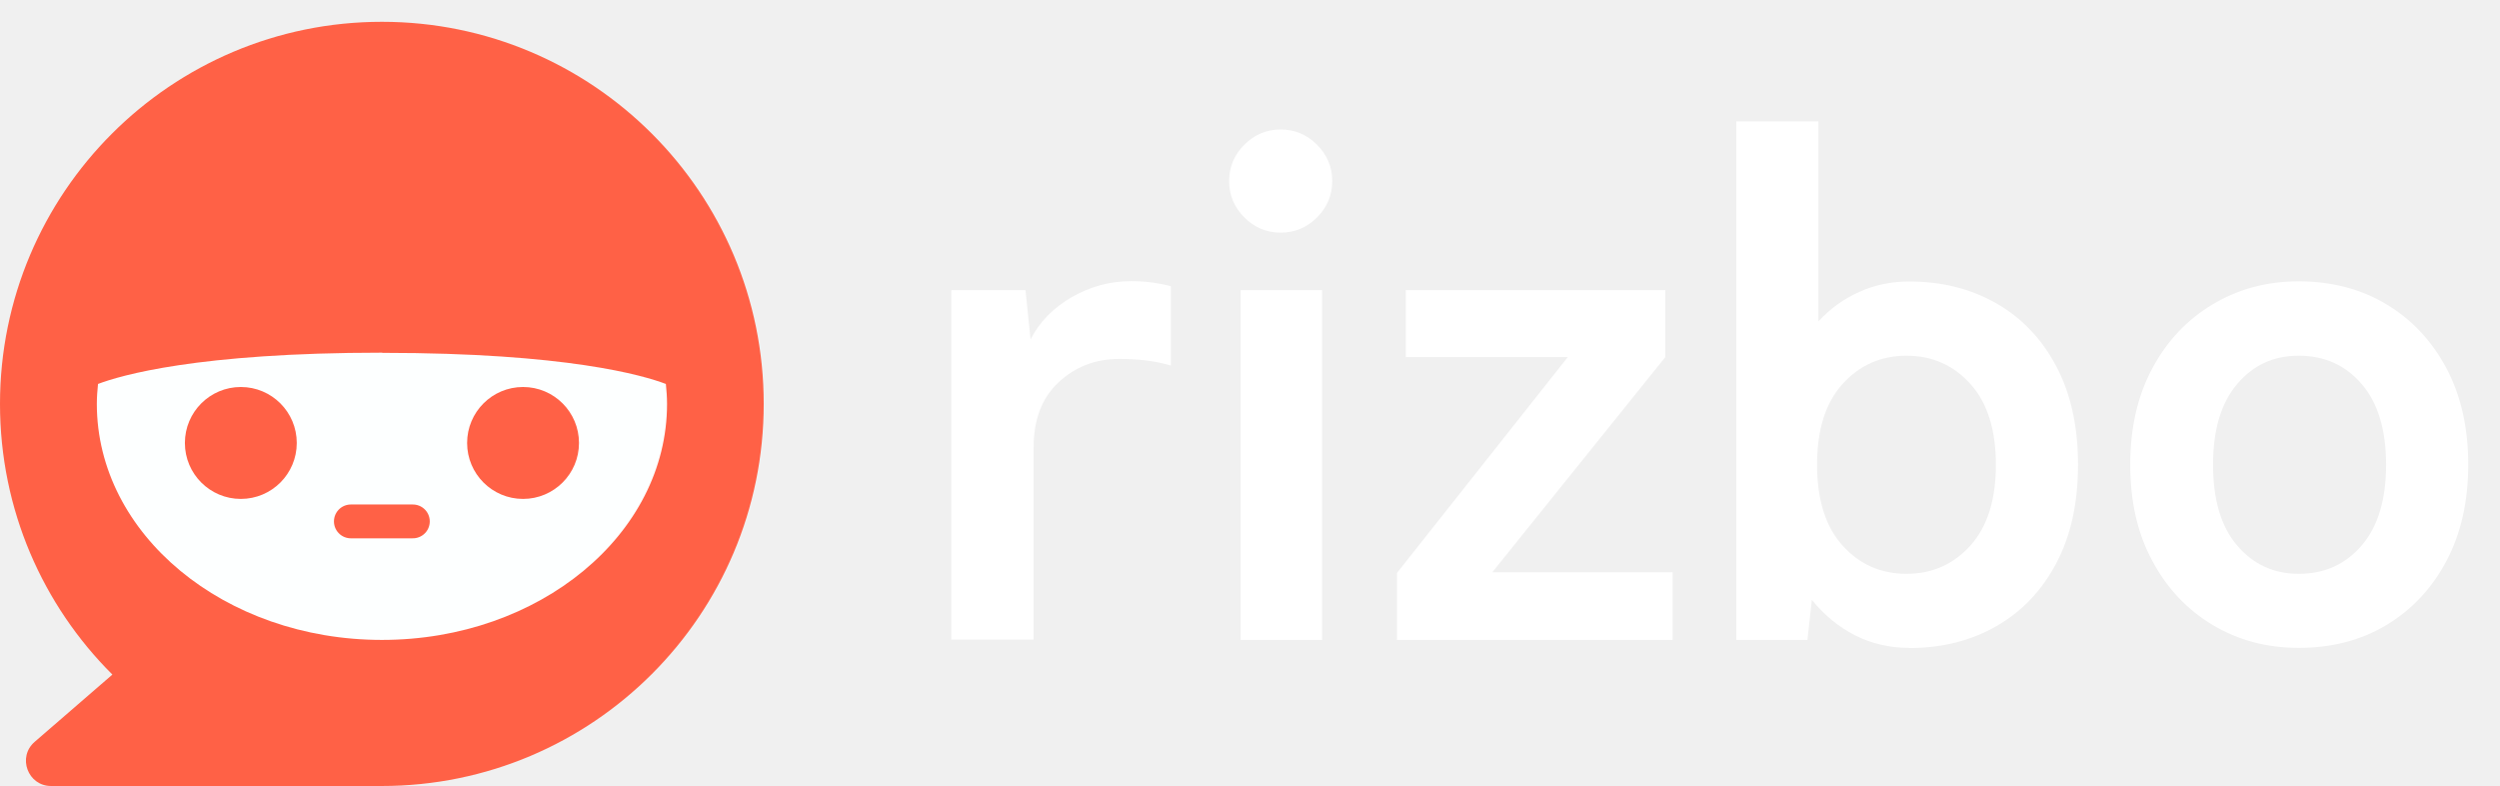
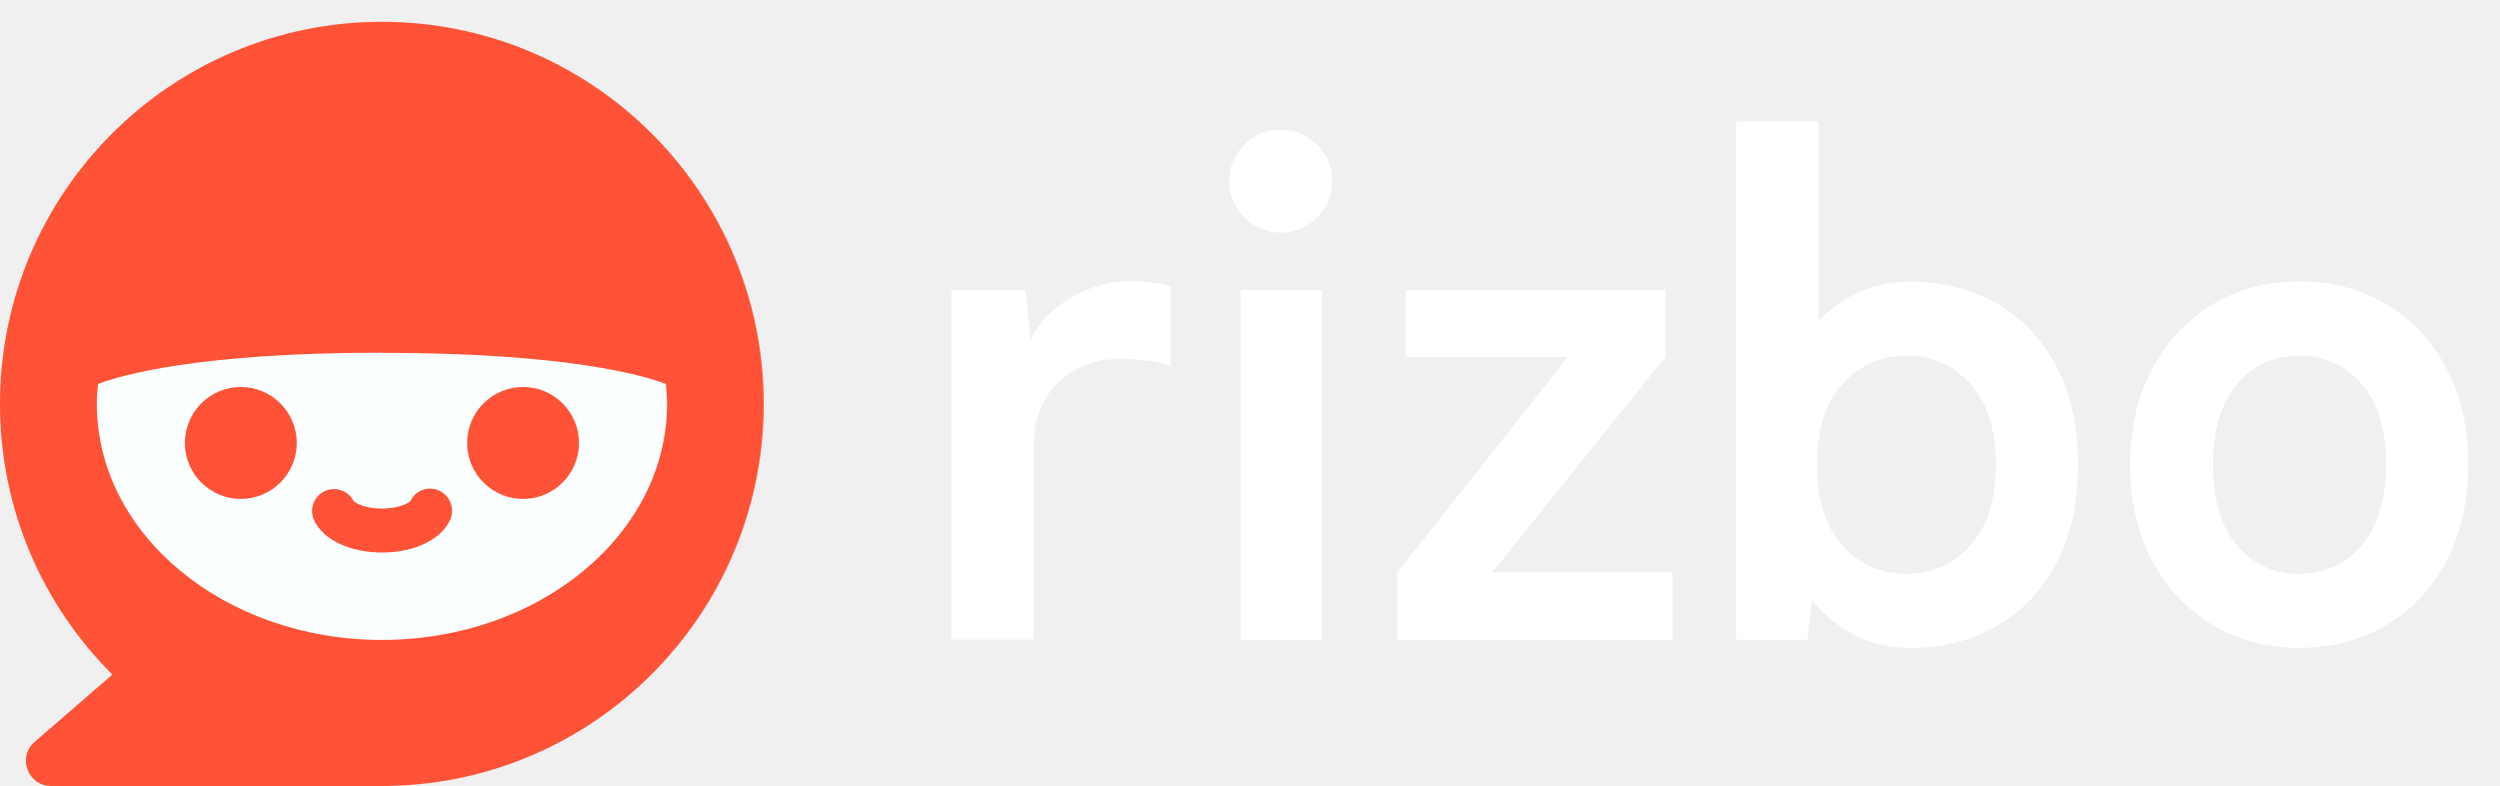
<svg xmlns="http://www.w3.org/2000/svg" id="_レイヤー_1" version="1.1" viewBox="0 0 147.87 46.49">
  <defs>
    <style>
      .st0 {
-         fill: #ff6146;
+         isolation: isolate;
      }

      .st1 {
-         isolation: isolate;
+         fill: #fff;
      }

      .st2 {
-         fill: #fff;
+         fill: #ff5237;
      }

      .st3 {
-         fill: #fdffff;
-       }
- 
-       .st4 {
-         fill: none;
-         stroke: #ff6146;
-         stroke-linecap: round;
-         stroke-miterlimit: 10;
-         stroke-width: 2px;
+         fill: #fcffff;
      }
    </style>
  </defs>
-   <g class="st1">
-     <g class="st1">
-       <path class="st2" d="M56.29,37.85v-20.69h4.39l.3,2.92c.52-1.03,1.33-1.86,2.43-2.5,1.1-.63,2.27-.95,3.51-.95.49,0,.93.03,1.33.09s.75.13,1.03.21v4.69c-.37-.11-.81-.21-1.31-.28-.5-.07-1.08-.11-1.74-.11-1.41,0-2.6.46-3.59,1.38s-1.48,2.21-1.48,3.87v11.35h-4.86v.02Z" />
-       <path class="st2" d="M75.78,13.76c-.83,0-1.55-.3-2.15-.9-.6-.6-.9-1.32-.9-2.15s.3-1.55.9-2.15c.6-.6,1.32-.9,2.15-.9s1.55.3,2.15.9c.6.6.9,1.32.9,2.15s-.3,1.55-.9,2.15c-.6.6-1.32.9-2.15.9ZM73.41,37.85v-20.69h4.82v20.69h-4.82Z" />
-       <path class="st2" d="M82.66,37.85v-3.96l10.11-12.77h-9.59v-3.96h15.36v3.96l-10.24,12.73h10.67v4h-16.31Z" />
-       <path class="st2" d="M112.98,38.32c-1.18,0-2.25-.25-3.23-.75-.97-.5-1.82-1.2-2.54-2.09l-.26,2.37h-4.21V7.18h4.86v11.83c.69-.75,1.49-1.33,2.41-1.74.92-.42,1.91-.62,2.97-.62,1.92,0,3.63.43,5.14,1.29,1.51.86,2.69,2.1,3.55,3.72.86,1.62,1.29,3.56,1.29,5.83s-.43,4.21-1.29,5.83-2.04,2.86-3.55,3.72c-1.5.86-3.22,1.29-5.14,1.29h0ZM112.81,33.94c1.52,0,2.78-.56,3.79-1.68,1-1.12,1.5-2.71,1.5-4.77s-.5-3.66-1.5-4.77c-1-1.12-2.27-1.68-3.79-1.68s-2.78.56-3.79,1.68-1.5,2.71-1.5,4.77.5,3.66,1.5,4.77c1,1.12,2.27,1.68,3.79,1.68Z" />
-       <path class="st2" d="M136.03,38.32c-1.89,0-3.59-.45-5.1-1.35-1.5-.9-2.7-2.16-3.57-3.79-.88-1.62-1.31-3.52-1.31-5.7s.44-4.08,1.31-5.7c.87-1.62,2.06-2.88,3.57-3.78s3.2-1.36,5.1-1.36,3.68.45,5.18,1.36c1.51.9,2.69,2.17,3.55,3.78.86,1.62,1.29,3.52,1.29,5.7s-.43,4.08-1.29,5.7c-.86,1.62-2.04,2.88-3.55,3.79-1.5.9-3.23,1.35-5.18,1.35ZM136.03,33.94c1.52,0,2.76-.56,3.72-1.68.96-1.12,1.44-2.71,1.44-4.77s-.48-3.66-1.44-4.77c-.96-1.12-2.2-1.68-3.72-1.68s-2.71.56-3.66,1.68-1.42,2.71-1.42,4.77.47,3.66,1.42,4.77c.95,1.12,2.17,1.68,3.66,1.68Z" />
+   <g class="st0">
+     <g class="st0">
+       <path class="st1" d="M56.29,37.85v-20.69h4.39l.3,2.92c.52-1.03,1.33-1.86,2.43-2.5,1.1-.63,2.27-.95,3.51-.95.49,0,.93.03,1.33.09s.75.13,1.03.21v4.69c-.37-.11-.81-.21-1.31-.28-.5-.07-1.08-.11-1.74-.11-1.41,0-2.6.46-3.59,1.38s-1.48,2.21-1.48,3.87v11.35h-4.86v.02h-.01Z" />
+       <path class="st1" d="M75.78,13.76c-.83,0-1.55-.3-2.15-.9-.6-.6-.9-1.32-.9-2.15s.3-1.55.9-2.15c.6-.6,1.32-.9,2.15-.9s1.55.3,2.15.9c.6.6.9,1.32.9,2.15s-.3,1.55-.9,2.15c-.6.6-1.32.9-2.15.9ZM73.41,37.85v-20.69h4.82v20.69h-4.82Z" />
+       <path class="st1" d="M82.66,37.85v-3.96l10.11-12.77h-9.59v-3.96h15.36v3.96l-10.24,12.73h10.67v4h-16.31Z" />
+       <path class="st1" d="M112.98,38.32c-1.18,0-2.25-.25-3.23-.75-.97-.5-1.82-1.2-2.54-2.09l-.26,2.37h-4.21V7.18h4.86v11.83c.69-.75,1.49-1.33,2.41-1.74.92-.42,1.91-.62,2.97-.62,1.92,0,3.63.43,5.14,1.29,1.51.86,2.69,2.1,3.55,3.72.86,1.62,1.29,3.56,1.29,5.83s-.43,4.21-1.29,5.83-2.04,2.86-3.55,3.72c-1.5.86-3.22,1.29-5.14,1.29h0ZM112.81,33.94c1.52,0,2.78-.56,3.79-1.68,1-1.12,1.5-2.71,1.5-4.77s-.5-3.66-1.5-4.77c-1-1.12-2.27-1.68-3.79-1.68s-2.78.56-3.79,1.68-1.5,2.71-1.5,4.77.5,3.66,1.5,4.77c1,1.12,2.27,1.68,3.79,1.68Z" />
+       <path class="st1" d="M136.03,38.32c-1.89,0-3.59-.45-5.1-1.35-1.5-.9-2.7-2.16-3.57-3.79-.88-1.62-1.31-3.52-1.31-5.7s.44-4.08,1.31-5.7c.87-1.62,2.06-2.88,3.57-3.78s3.2-1.36,5.1-1.36,3.68.45,5.18,1.36c1.51.9,2.69,2.17,3.55,3.78.86,1.62,1.29,3.52,1.29,5.7s-.43,4.08-1.29,5.7c-.86,1.62-2.04,2.88-3.55,3.79-1.5.9-3.23,1.35-5.18,1.35ZM136.03,33.94c1.52,0,2.76-.56,3.72-1.68.96-1.12,1.44-2.71,1.44-4.77s-.48-3.66-1.44-4.77c-.96-1.12-2.2-1.68-3.72-1.68s-2.71.56-3.66,1.68-1.42,2.71-1.42,4.77.47,3.66,1.42,4.77c.95,1.12,2.17,1.68,3.66,1.68Z" />
    </g>
  </g>
  <g>
-     <path class="st0" d="M22.6,1.29C10.12,1.29,0,11.41,0,23.89c0,6.26,2.54,11.92,6.65,16.01l-4.6,3.98c-1.04.9-.4,2.61.97,2.61h19.57c12.48,0,22.6-10.12,22.6-22.6S35.08,1.29,22.6,1.29Z" />
+     <path class="st2" d="M22.6,1.29C10.12,1.29,0,11.41,0,23.89c0,6.26,2.54,11.92,6.65,16.01l-4.6,3.98c-1.04.9-.4,2.61.97,2.61h19.57c12.48,0,22.6-10.12,22.6-22.6S35.08,1.29,22.6,1.29Z" />
    <path class="st3" d="M22.62,20.86c-10.94,0-15.5,1.35-16.82,1.85-.04.39-.07.78-.07,1.18,0,7.71,7.55,13.96,16.87,13.96s16.87-6.25,16.87-13.96c0-.4-.03-.79-.07-1.18-1.31-.5-5.85-1.84-16.78-1.84h0Z" />
    <g>
-       <circle class="st0" cx="14.25" cy="26.2" r="3.31" />
-       <circle class="st0" cx="30.95" cy="26.2" r="3.31" />
+       <circle class="st2" cx="14.25" cy="26.2" r="3.31" />
+       <circle class="st2" cx="30.95" cy="26.2" r="3.31" />
    </g>
-     <path class="st4" d="M20.76,30.84h3.67" />
  </g>
+   <path class="st2" d="M22.6,32.68c-1.9,0-3.47-.75-4.01-1.9-.31-.65-.03-1.42.62-1.73.64-.3,1.4-.03,1.72.59.12.13.69.44,1.68.44s1.59-.33,1.68-.45c.31-.65,1.07-.91,1.72-.6.65.31.92,1.1.61,1.75-.54,1.15-2.12,1.9-4.01,1.9ZM20.94,29.67h0,0Z" />
</svg>
